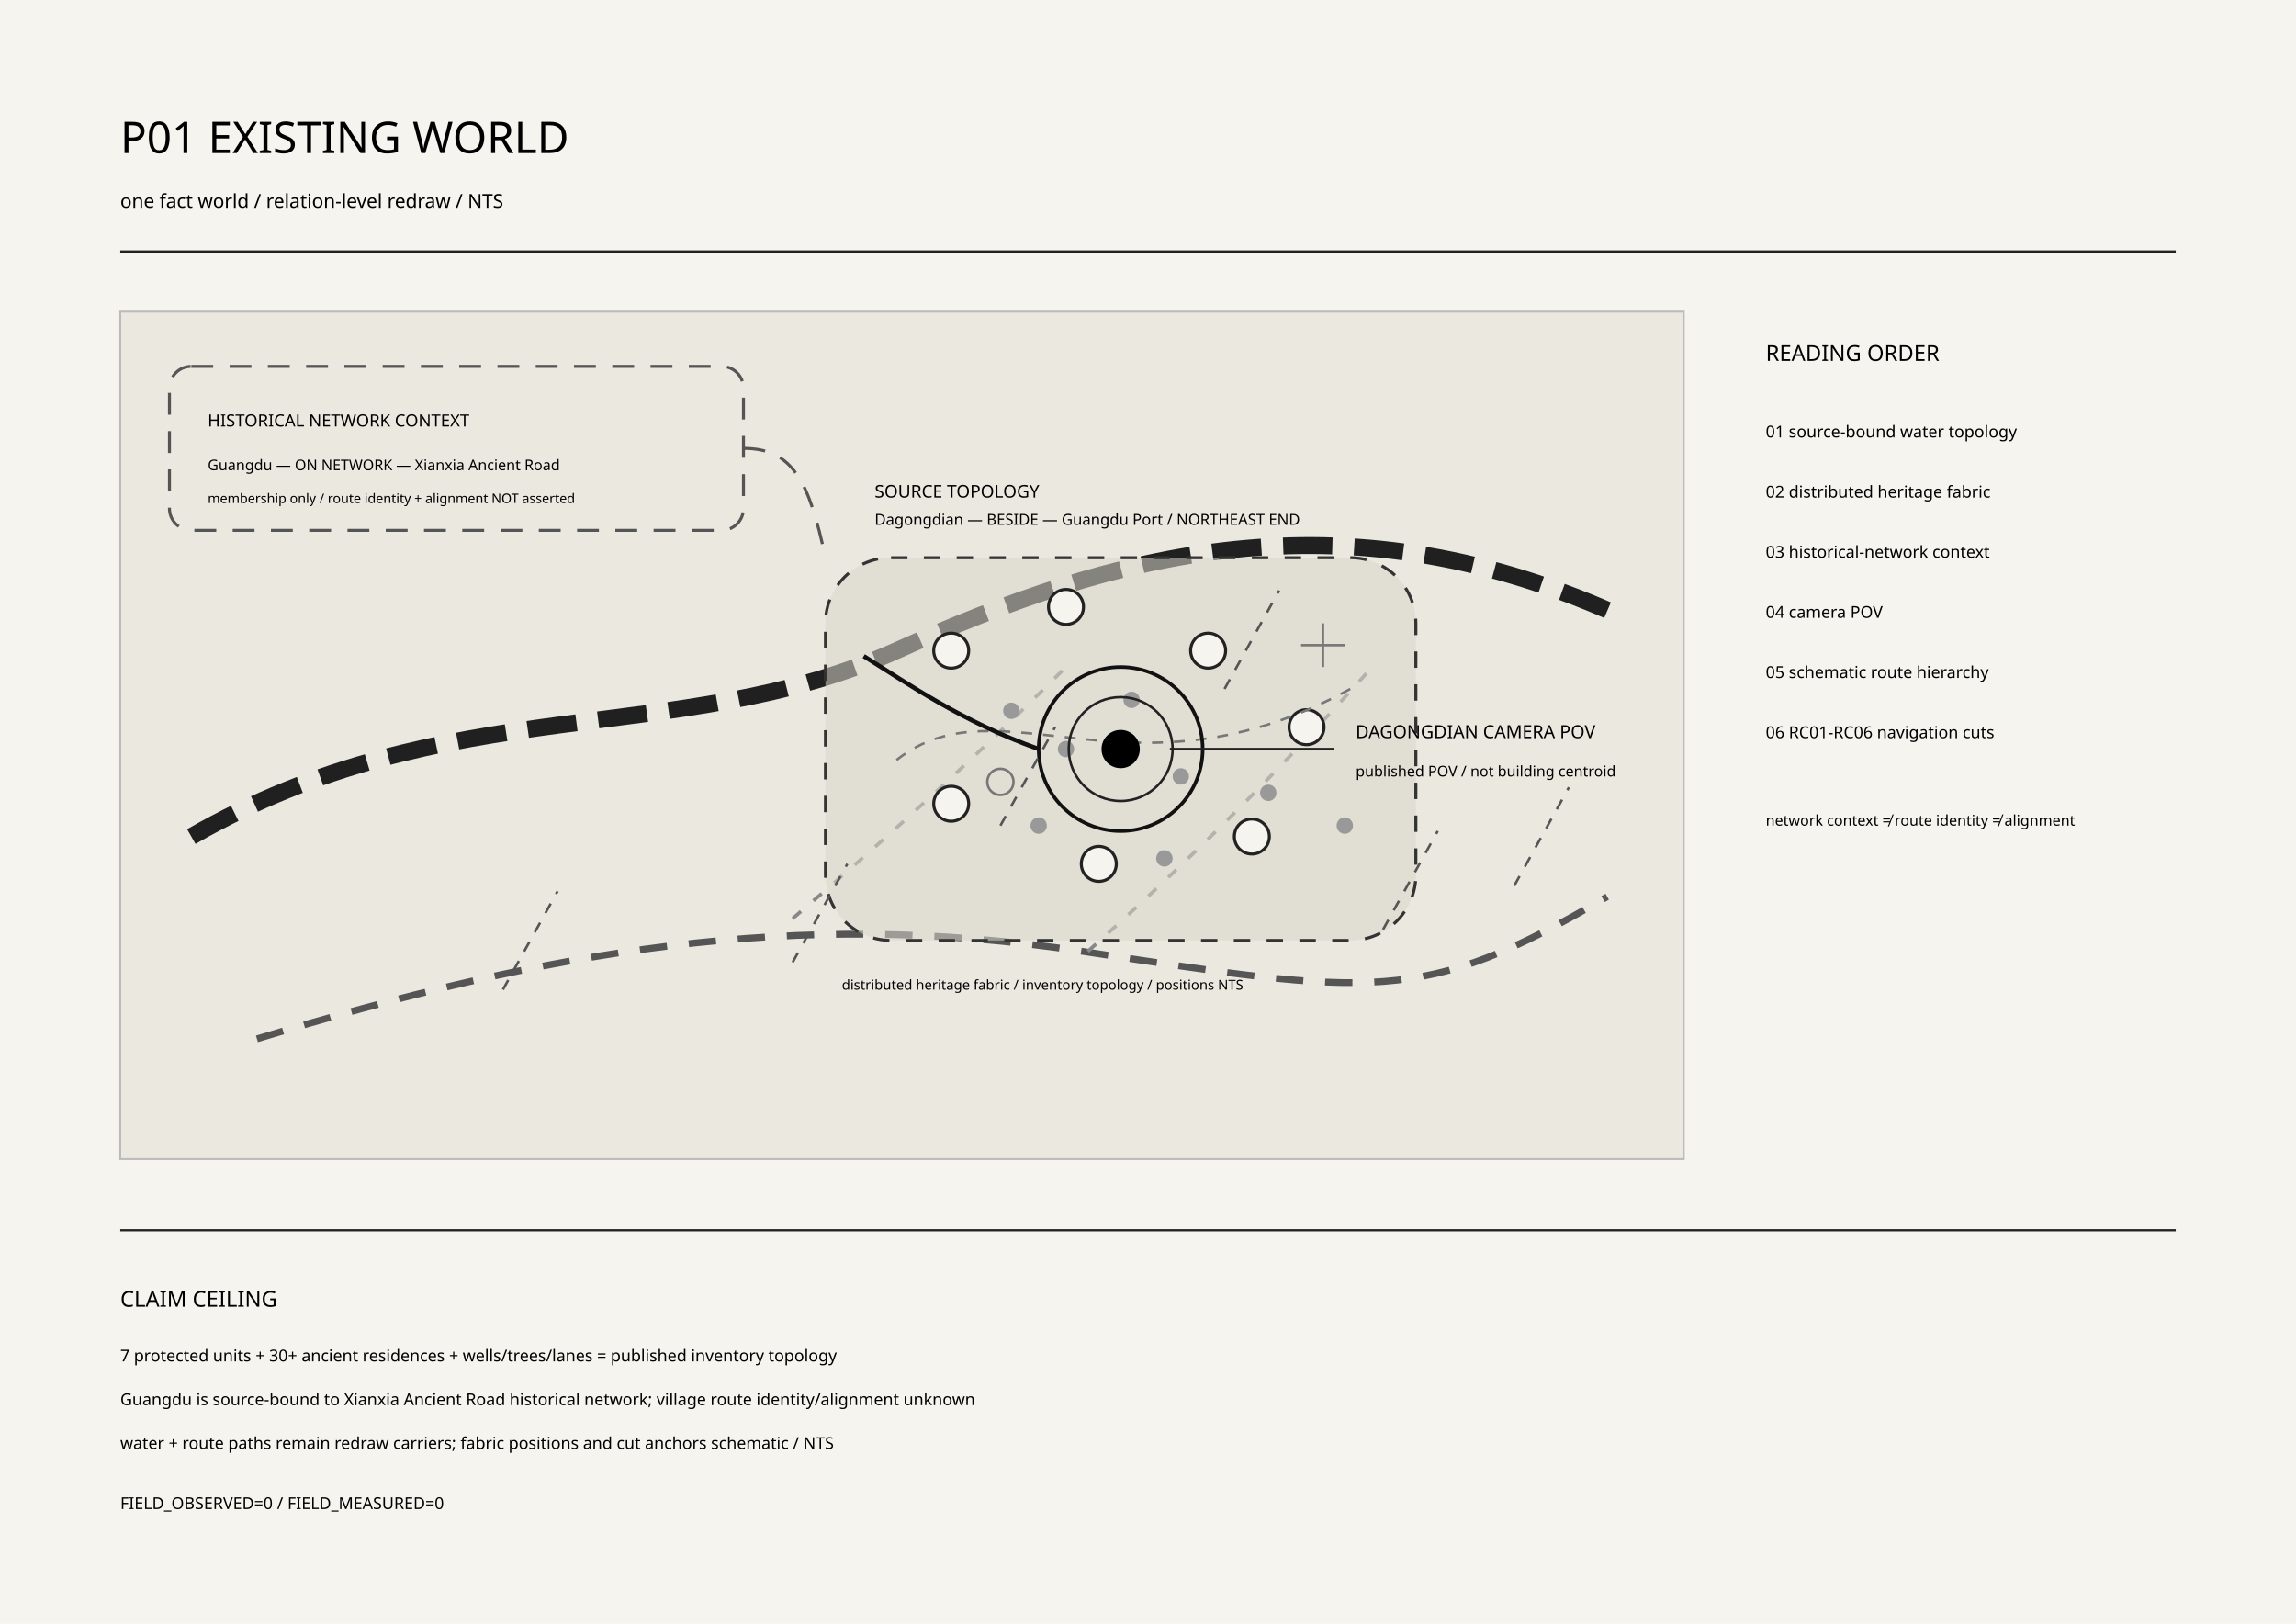
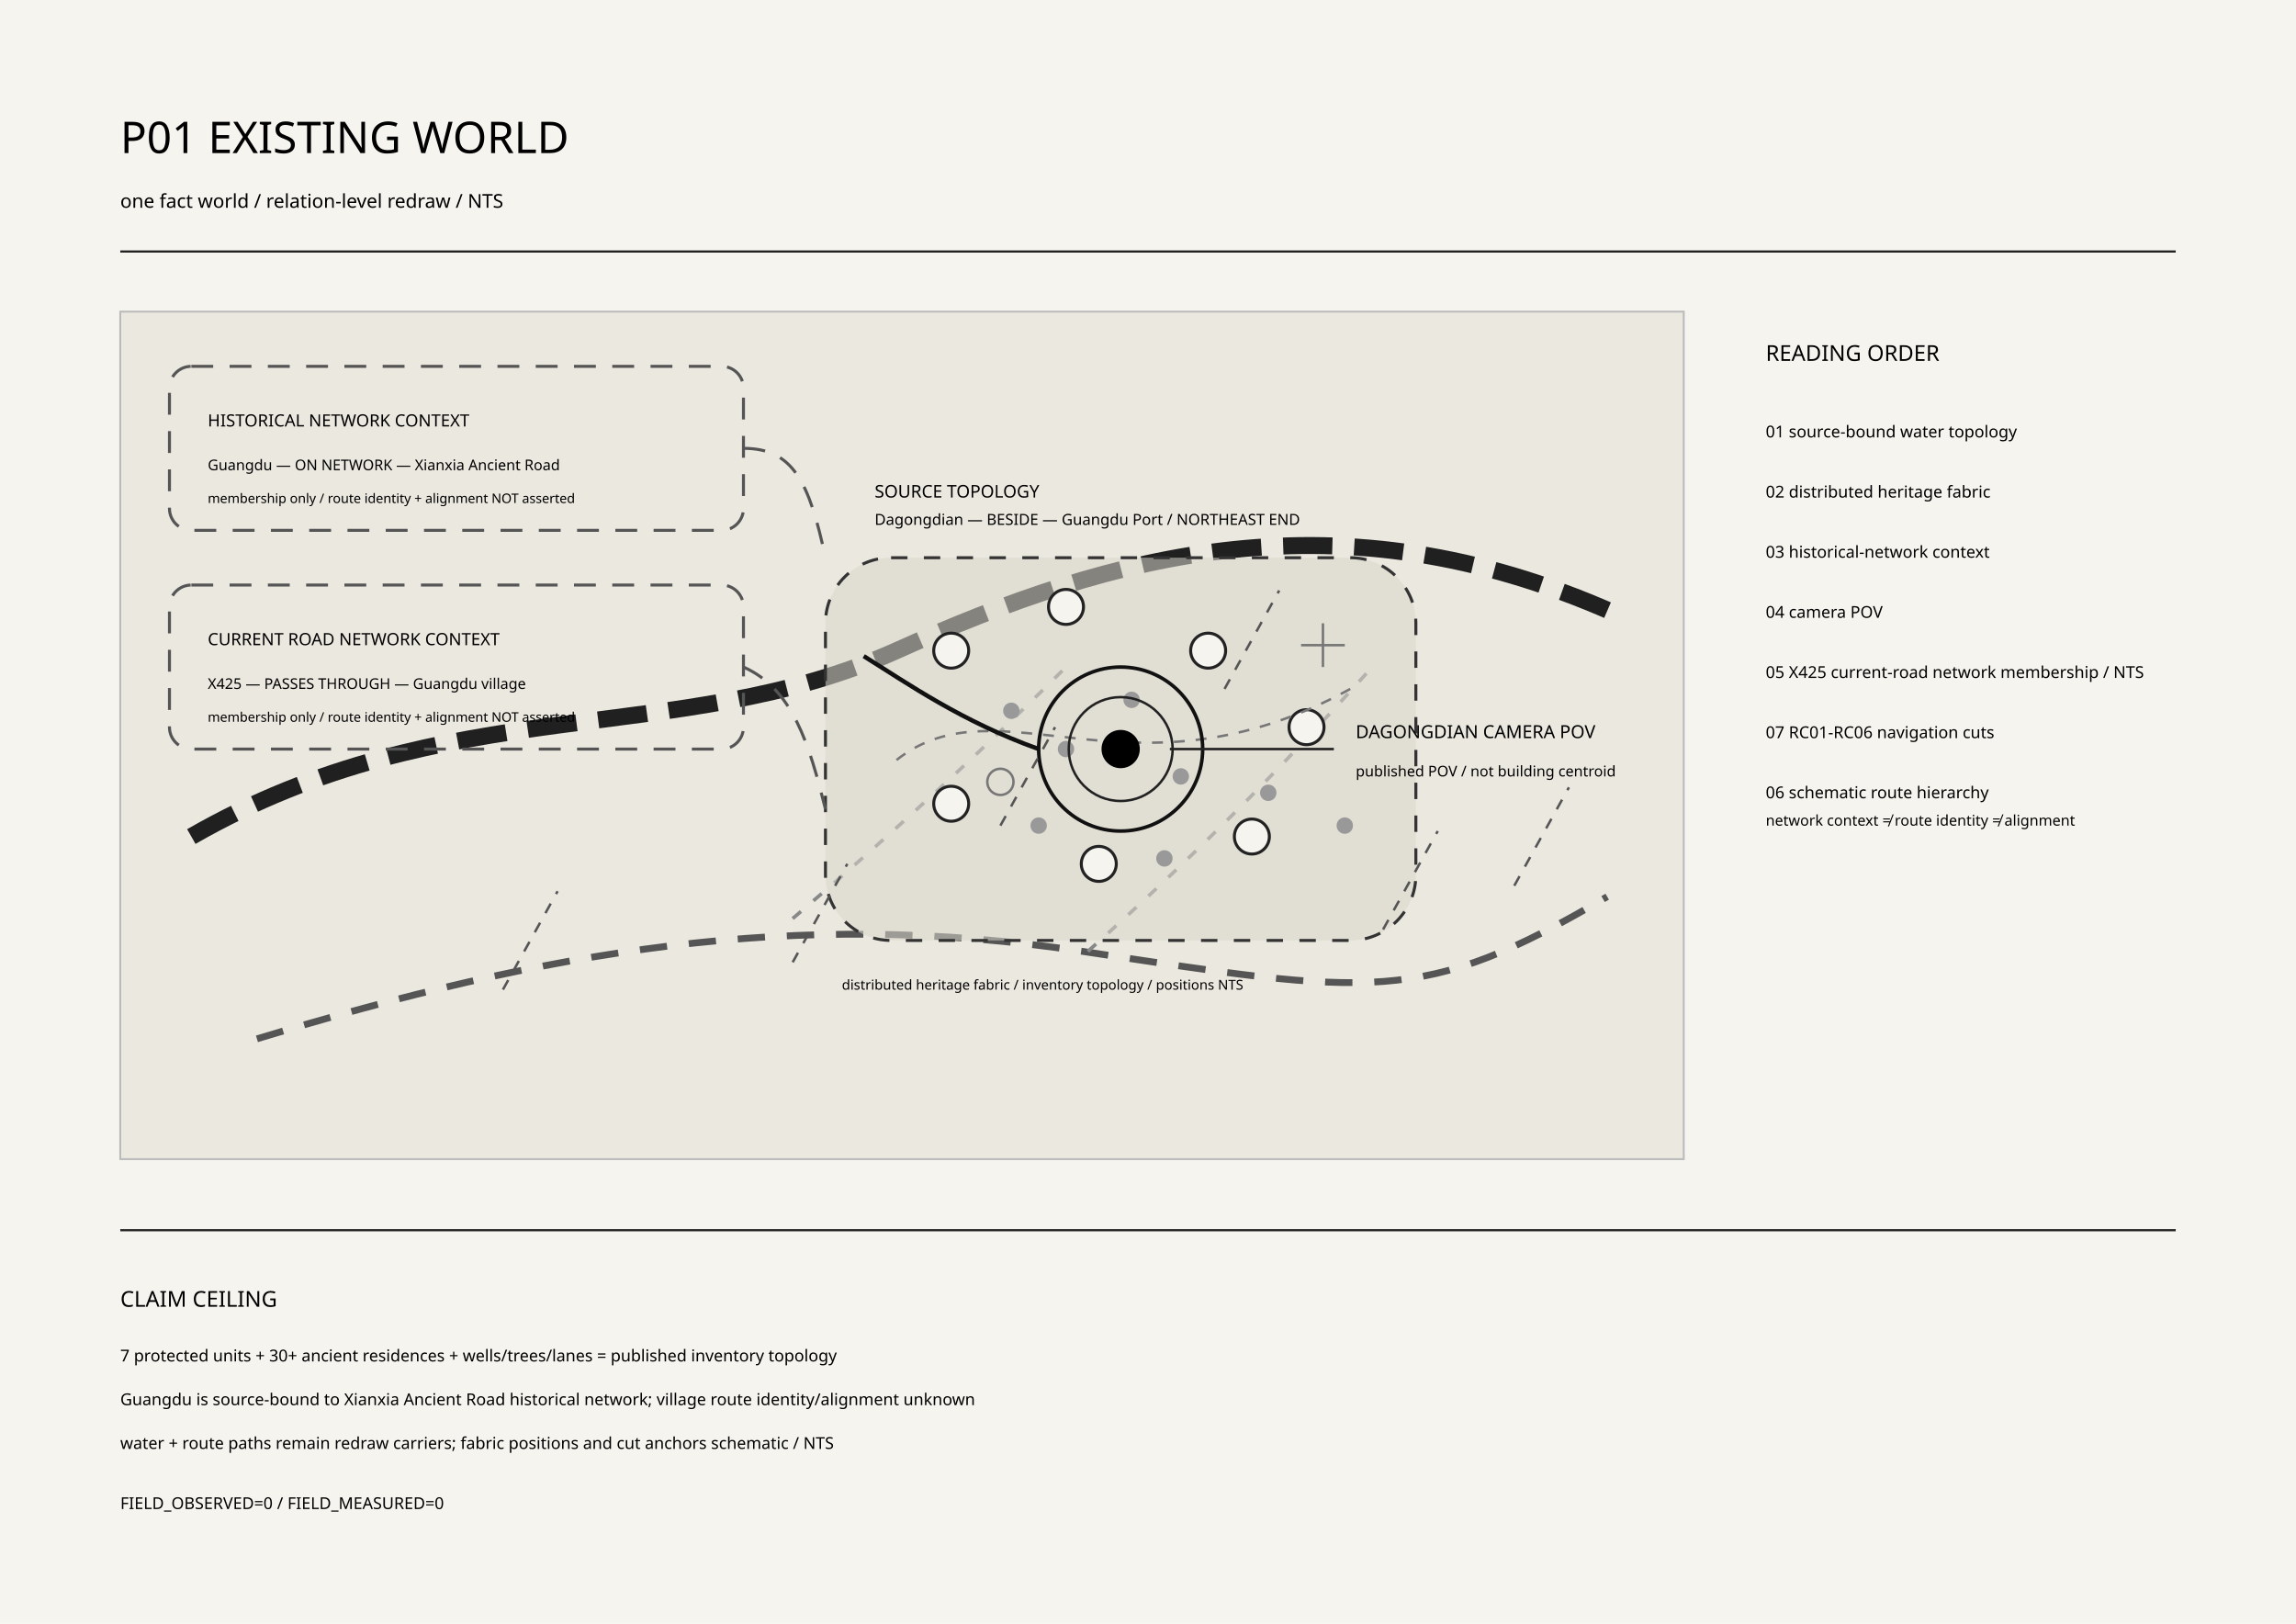
<svg xmlns="http://www.w3.org/2000/svg" width="420mm" height="297mm" viewBox="0 0 420 297">
  <rect width="420" height="297" fill="#f6f4ef" />
  <g id="L00-FRAME" font-family="sans-serif">
    <text x="22" y="28" font-size="8">P01 EXISTING WORLD</text>
    <text x="22" y="38" font-size="3.5">one fact world / relation-level redraw / NTS</text>
    <line x1="22" y1="46" x2="398" y2="46" stroke="#222" stroke-width="0.4" />
  </g>
  <g id="L08-FIELD">
    <rect x="22" y="57" width="286" height="155" fill="#ebe8e0" stroke="#bbb" stroke-width="0.35" />
  </g>
  <g id="L10-WORLD" fill="none">
    <path id="REL-WATER-01" d="M35 153 C82 126 124 137 164 119 S245 90 295 112" stroke="#202020" stroke-width="3.1" stroke-dasharray="9 4" />
    <path id="REL-ROUTE-PRIMARY-01" d="M47 190 C100 174 145 166 198 174 S260 184 294 164" stroke="#555" stroke-width="1.25" stroke-dasharray="5 4" />
    <path id="REL-ROUTE-SECONDARY-01" d="M145 168 C165 151 181 136 196 121" stroke="#888" stroke-width="0.65" stroke-dasharray="2 3" />
    <path id="REL-ROUTE-SECONDARY-02" d="M199 174 C218 157 234 141 251 122" stroke="#888" stroke-width="0.65" stroke-dasharray="2 3" />
  </g>
  <g id="L11-HERITAGE-FABRIC" font-family="sans-serif">
    <rect id="F01-HERITAGE-FABRIC-EXTENT-NTS" x="151" y="102" width="108" height="70" rx="12" fill="#d8d4ca" fill-opacity="0.55" stroke="#333" stroke-width="0.55" stroke-dasharray="3 3" />
    <g id="F01-PROTECTED-UNITS-NTS" fill="#f6f4ef" stroke="#222" stroke-width="0.55">
      <circle cx="174" cy="119" r="3.2" />
      <circle cx="195" cy="111" r="3.2" />
      <circle cx="221" cy="119" r="3.2" />
      <circle cx="239" cy="133" r="3.2" />
      <circle cx="229" cy="153" r="3.2" />
      <circle cx="201" cy="158" r="3.2" />
      <circle cx="174" cy="147" r="3.2" />
    </g>
    <g id="F01-ANCIENT-RESIDENCE-FABRIC-NTS" fill="#999">
      <circle cx="185" cy="130" r="1.5" />
      <circle cx="195" cy="137" r="1.5" />
      <circle cx="207" cy="128" r="1.5" />
      <circle cx="216" cy="142" r="1.5" />
      <circle cx="190" cy="151" r="1.5" />
      <circle cx="232" cy="145" r="1.5" />
      <circle cx="213" cy="157" r="1.5" />
      <circle cx="246" cy="151" r="1.5" />
    </g>
    <g id="F01-LANE-WELL-TREE-FABRIC-NTS" fill="none" stroke="#777" stroke-width="0.45">
      <path d="M164 139 C183 124 207 148 247 126" stroke-dasharray="2 2" />
      <circle cx="183" cy="143" r="2.4" />
      <path d="M242 114 v8 m-4 -4 h8" />
    </g>
    <text x="154" y="181" font-size="2.5">distributed heritage fabric / inventory topology / positions NTS</text>
  </g>
  <g id="L12-SOURCE-TOPOLOGY" font-family="sans-serif">
    <circle id="F01-DAGONGDIAN-TOPOLOGY-NODE" cx="205" cy="137" r="15" fill="none" stroke="#111" stroke-width="0.65" />
    <path id="F01-WATER-BESIDE-LINK" d="M190 137 C176 132 166 125 158 120" fill="none" stroke="#111" stroke-width="0.8" />
    <text x="160" y="91" font-size="3.2">SOURCE TOPOLOGY</text>
    <text x="160" y="96" font-size="2.8">Dagongdian — BESIDE — Guangdu Port / NORTHEAST END</text>
  </g>
  <g id="L13-HISTORICAL-NETWORK-CONTEXT" font-family="sans-serif">
    <rect id="F01-XIANXIA-NETWORK-CONTEXT-NTS" x="31" y="67" width="105" height="30" rx="4" fill="none" stroke="#555" stroke-width="0.55" stroke-dasharray="4 3" />
    <text x="38" y="78" font-size="3.1">HISTORICAL NETWORK CONTEXT</text>
    <text x="38" y="86" font-size="2.7">Guangdu — ON NETWORK — Xianxia Ancient Road</text>
    <text x="38" y="92" font-size="2.4">membership only / route identity + alignment NOT asserted</text>
    <path id="F01-XIANXIA-NETWORK-MEMBERSHIP-LINK" d="M136 82 C145 82 148 88 151 102" fill="none" stroke="#555" stroke-width="0.55" stroke-dasharray="4 3" />
  </g>
+   <g id="L14-CURRENT-ROAD-NETWORK-CONTEXT" font-family="sans-serif">
+     <rect id="F01-X425-NETWORK-CONTEXT-NTS" x="31" y="107" width="105" height="30" rx="4" fill="none" stroke="#555" stroke-width="0.55" stroke-dasharray="4 3" />
+     <text x="38" y="118" font-size="3.1">CURRENT ROAD NETWORK CONTEXT</text>
+     <text x="38" y="126" font-size="2.7">X425 — PASSES THROUGH — Guangdu village</text>
+     <text x="38" y="132" font-size="2.4">membership only / route identity + alignment NOT asserted</text>
+     <path id="F01-X425-NETWORK-MEMBERSHIP-LINK" d="M136 122 C145 126 148 136 151 148" fill="none" stroke="#555" stroke-width="0.55" stroke-dasharray="4 3" />
+   </g>
  <g id="L18-CUT-INDEX" font-family="sans-serif" fill="none" stroke="#555" stroke-width="0.45" stroke-dasharray="2 2">
    <path id="F01-RC01-CUT" d="M92 181 l10 -18" />
    <path id="F01-RC02-CUT" d="M145 176 l10 -18" />
    <path id="F01-RC03-CUT" d="M183 151 l10 -18" />
    <path id="F01-RC04-CUT" d="M224 126 l10 -18" />
    <path id="F01-RC05-CUT" d="M253 170 l10 -18" />
    <path id="F01-RC06-CUT" d="M277 162 l10 -18" />
  </g>
  <g id="L20-POV" font-family="sans-serif">
    <circle id="ANCHOR-DAGONGDIAN-CAMERA" cx="205" cy="137" r="3.5" />
    <circle cx="205" cy="137" r="9.5" fill="none" stroke="#222" stroke-width="0.45" />
    <line x1="214" y1="137" x2="244" y2="137" stroke="#222" stroke-width="0.45" />
    <text x="248" y="135" font-size="3.3">DAGONGDIAN CAMERA POV</text>
    <text x="248" y="142" font-size="2.7">published POV / not building centroid</text>
  </g>
  <g id="L30-READING" font-family="sans-serif">
    <text x="323" y="66" font-size="4">READING ORDER</text>
    <text x="323" y="80" font-size="3">01 source-bound water topology</text>
    <text x="323" y="91" font-size="3">02 distributed heritage fabric</text>
    <text x="323" y="102" font-size="3">03 historical-network context</text>
    <text x="323" y="113" font-size="3">04 camera POV</text>
-     <text x="323" y="124" font-size="3">05 schematic route hierarchy</text>
-     <text x="323" y="135" font-size="3">06 RC01-RC06 navigation cuts</text>
+     <text x="323" y="124" font-size="3">05 X425 current-road network membership / NTS</text>
+     <text x="323" y="146" font-size="3">06 schematic route hierarchy</text>
+     <text x="323" y="135" font-size="3">07 RC01-RC06 navigation cuts</text>
    <text x="323" y="151" font-size="2.7">network context ≠ route identity ≠ alignment</text>
  </g>
  <g id="L40-CLAIM" font-family="sans-serif">
    <line x1="22" y1="225" x2="398" y2="225" stroke="#222" stroke-width="0.4" />
    <text x="22" y="239" font-size="4">CLAIM CEILING</text>
    <text x="22" y="249" font-size="3">7 protected units + 30+ ancient residences + wells/trees/lanes = published inventory topology</text>
    <text x="22" y="257" font-size="3">Guangdu is source-bound to Xianxia Ancient Road historical network; village route identity/alignment unknown</text>
    <text x="22" y="265" font-size="3">water + route paths remain redraw carriers; fabric positions and cut anchors schematic / NTS</text>
    <text x="22" y="276" font-size="3">FIELD_OBSERVED=0 / FIELD_MEASURED=0</text>
  </g>
</svg>
